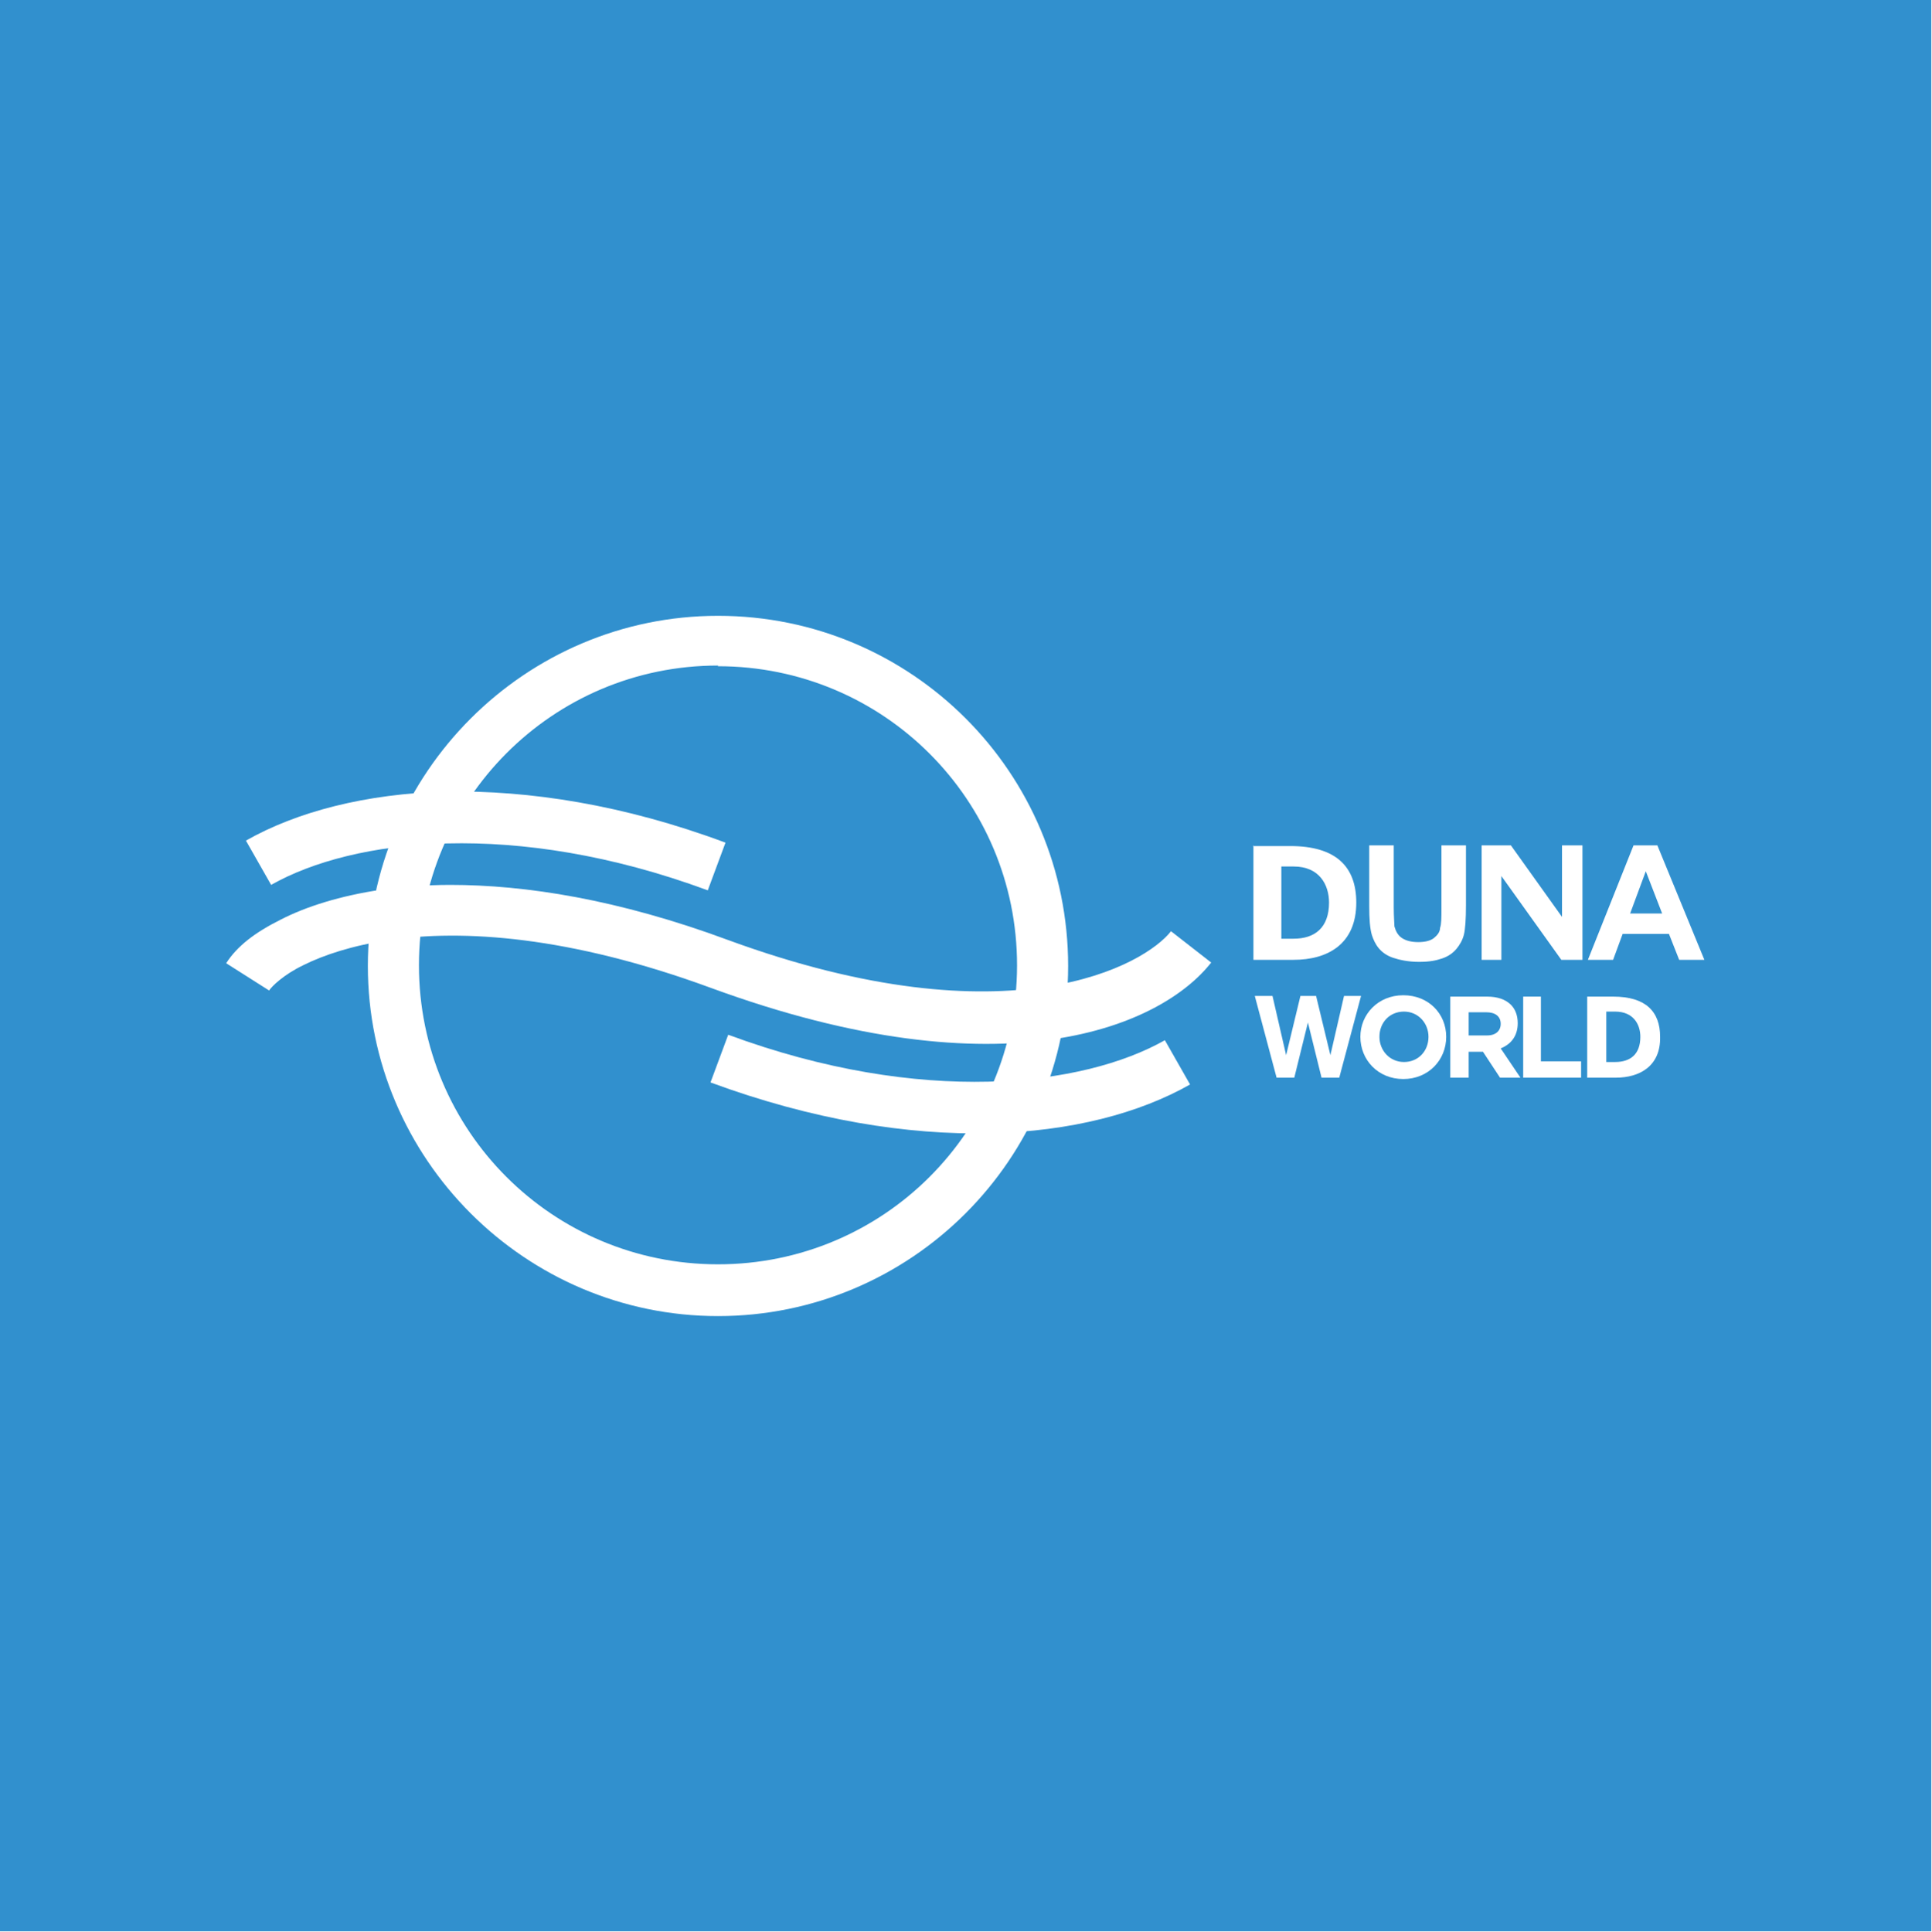
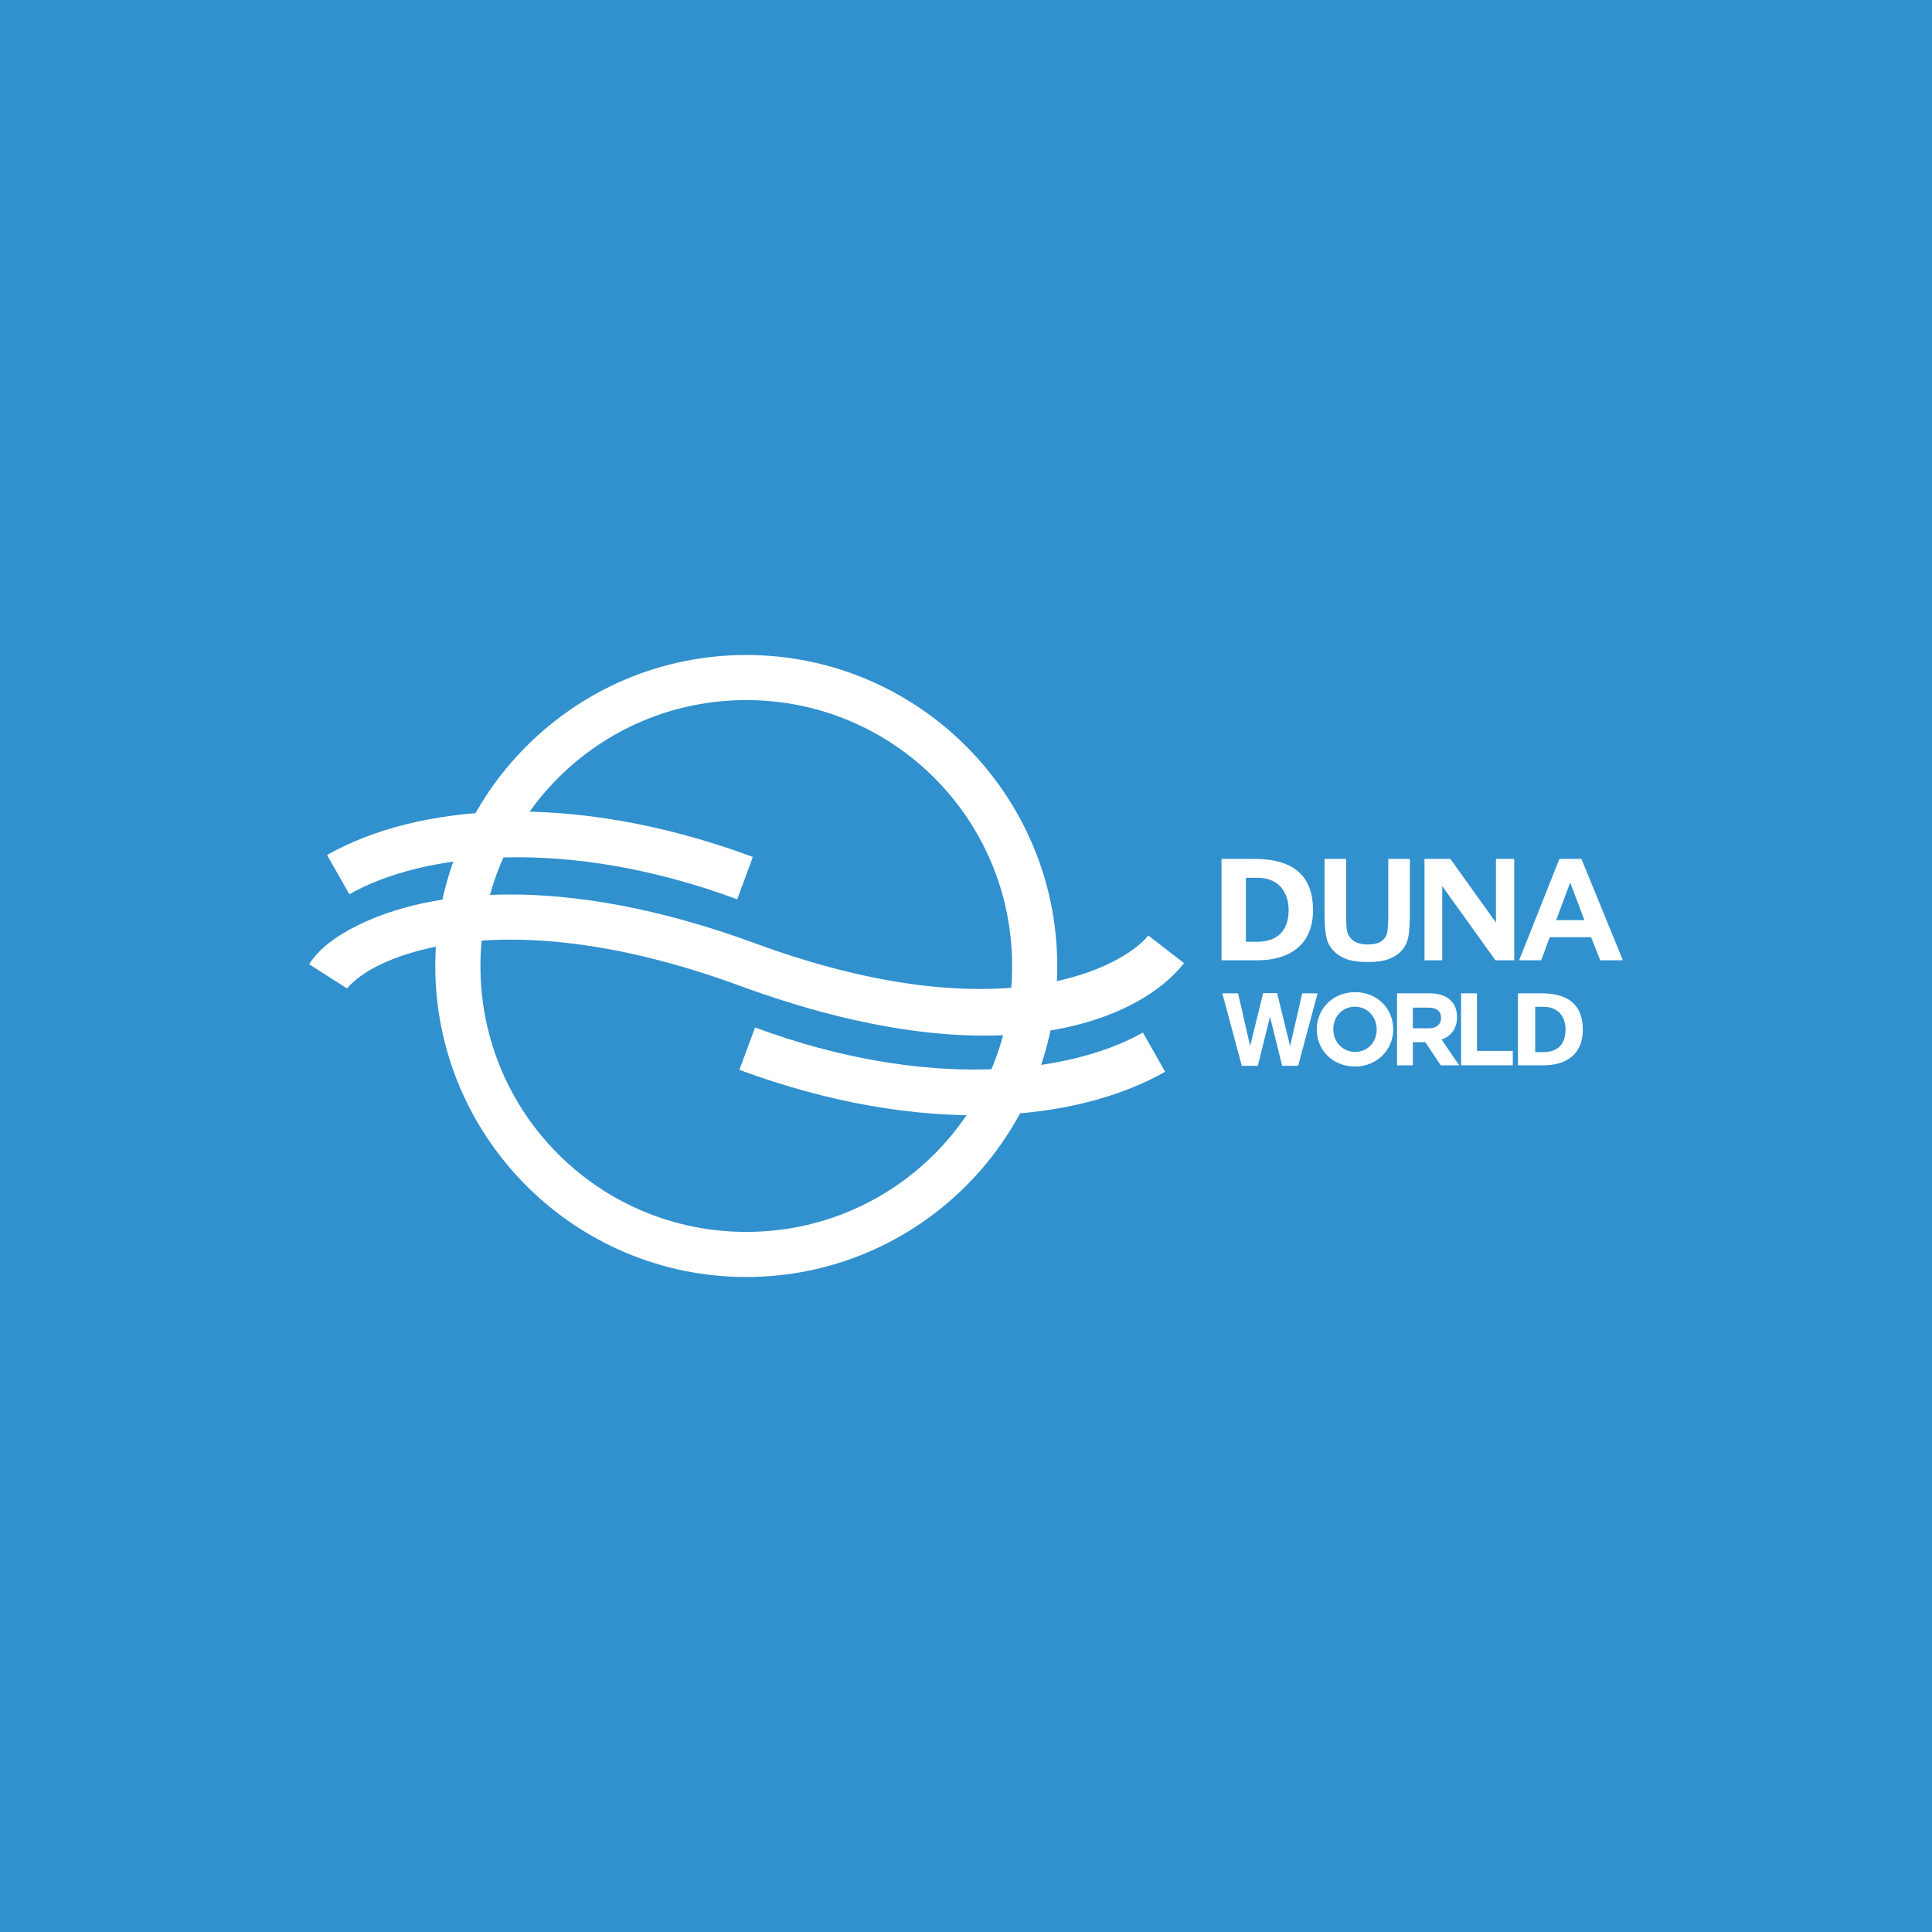
- <svg xmlns="http://www.w3.org/2000/svg" version="1.1" viewBox="0 0 283.5 283.5">
-   <defs>
-     <style>
-       .cls-1 {
-         fill: #fff;
-       }
- 
-       .cls-2 {
-         fill: #3190ce;
-       }
-     </style>
-   </defs>
-   <g>
-     <g id="Vrstva_1">
-       <g id="Vrstva_1-2">
-         <g id="Vrstva_1-2-2" data-name="Vrstva_1-2">
-           <rect class="cls-2" width="283.5" height="283.5" />
-         </g>
-       </g>
-       <g>
-         <path class="cls-1" d="M66.1,129.9c-3.7,0-7,.3-10.1.7-6.1.9-11.1,2.5-14.8,4.4-3.8,1.9-6.4,3.9-8,6.4l6.3,4c.4-.6,2.1-2.3,5-3.7,3-1.5,7.2-2.9,12.6-3.7,10.8-1.6,26.5-.6,47.2,7,43.3,15.9,66.3,5.5,73.5-3.7l-5.9-4.6c-3.7,4.8-23.5,16.5-65,1.3-16.2-6-29.8-8.1-40.8-8.1Z" />
-         <g>
-           <path class="cls-1" d="M105.4,90.4c-28.3,0-51.4,23.1-51.4,51.4,0,28.3,23.1,51.4,51.4,51.4s51.4-23,51.4-51.4c0-28.4-23-51.4-51.4-51.4h0ZM105.4,97.8c24.3,0,43.9,19.6,43.9,43.9h0c0,24.3-19.6,43.9-43.9,43.9s-43.9-19.6-43.9-43.9h0c0-24.3,19.6-44,43.9-44h0Z" />
-           <path class="cls-1" d="M184,124.1v16.8h5.9c5,0,9.2-2.3,9.2-8.4,0-5.3-3-8.3-9.7-8.3h-5.5ZM201,124.1v8.9c0,1.9.1,3.3.4,4.3.2.6.5,1.3,1,1.9s1.2,1.1,2.1,1.4,2.2.6,3.8.6,2.5-.2,3.4-.5c.9-.3,1.6-.8,2.1-1.4.5-.6.9-1.3,1.1-2.1.2-.8.3-2.3.3-4.3v-8.8h-3.6v9.3c0,1.3,0,2.3-.2,2.8,0,.6-.4,1.1-.9,1.5-.5.4-1.3.6-2.3.6s-1.8-.2-2.4-.6c-.6-.4-.9-1-1.1-1.7,0-.4-.1-1.4-.1-2.8v-9.1h-3.6ZM217.5,124.1v16.8h2.9v-12.3l8.8,12.3h3.1v-16.8h-3v10.5l-7.5-10.5h-4.3ZM239.8,124.1l-6.7,16.8h3.7l1.4-3.8h6.8l1.5,3.8h3.7l-6.9-16.8h-3.6ZM188,127.2h1.9c3.8,0,5.2,2.7,5.2,5.3,0,3.7-2.1,5.3-5.2,5.3h-1.8v-10.6ZM241.6,127.9l2.4,6.2h-4.7l2.3-6.2Z" />
-           <path class="cls-1" d="M187.7,158.2h2.3l2-8.1,2,8.1h2.6l3.2-12h-2.5l-2,8.7-2.1-8.7h-2.3l-2.1,8.7-2-8.7h-2.6l3.2,12" />
-           <path class="cls-1" d="M206,158.4c3.7,0,6.3-2.8,6.3-6.2h0c0-3.4-2.6-6.1-6.3-6.1s-6.3,2.8-6.3,6.1h0c0,3.4,2.6,6.2,6.3,6.2M206.1,155.9c-2.1,0-3.6-1.7-3.6-3.7h0c0-2.1,1.5-3.7,3.6-3.7s3.6,1.7,3.6,3.7h0c0,2.1-1.5,3.7-3.6,3.7" />
-           <path class="cls-1" d="M213,158.2h2.6v-3.8h2.1l2.5,3.8h3l-2.9-4.3c1.5-.6,2.5-1.8,2.5-3.7h0c0-1.2-.4-2.1-1-2.7-.8-.8-2-1.2-3.5-1.2h-5.4v11.9M215.6,152v-3.4h2.6c1.3,0,2.1.6,2.1,1.7h0c0,1-.7,1.7-2,1.7h-2.7" />
-           <path class="cls-1" d="M223.6,158.2h8.5v-2.4h-5.9v-9.5h-2.6v11.9" />
-           <path class="cls-1" d="M233,146.3v11.9h4.2c3.5,0,6.6-1.7,6.5-6,0-3.7-2.1-5.9-6.9-5.9h-3.9ZM235.8,148.5h1.3c2.7,0,3.7,1.9,3.7,3.7,0,2.6-1.5,3.7-3.7,3.7h-1.3v-7.5Z" />
-         </g>
-         <path class="cls-1" d="M65.6,116.2c-12,.3-22.1,3-29.5,7.2l3.7,6.5c12-6.8,35.7-9.7,64.1.8l2.6-7c-15-5.6-28.9-7.7-40.9-7.5h0Z" />
-         <path class="cls-1" d="M106.9,151.9l-2.6,7c30.1,11.1,55.6,8.7,70.4.3l-3.7-6.5c-12,6.8-35.7,9.7-64.1-.8h0Z" />
-       </g>
-     </g>
-   </g>
+ <svg xmlns="http://www.w3.org/2000/svg" width="250" height="250" viewBox="0 0 250 250" fill="none">
+   <rect width="250" height="250" fill="#3190CE" />
+   <path d="M65.768 115.748C62.908 115.758 60.278 115.972 57.88 116.315C53.085 117.011 49.218 118.275 46.26 119.753C43.301 121.23 41.243 122.826 40 124.775L44.926 127.913C45.214 127.463 46.558 126.135 48.877 124.978C51.195 123.811 54.479 122.708 58.718 122.098C67.192 120.866 79.498 121.594 95.701 127.548C129.577 140.003 147.59 131.875 153.212 124.625L148.586 121.048C145.693 124.786 130.155 133.995 97.715 122.066C84.998 117.397 74.346 115.715 65.768 115.748Z" fill="white" />
+   <path d="M96.569 84.756C74.375 84.756 56.321 102.811 56.326 125.01C56.326 147.199 74.378 165.244 96.569 165.244C118.758 165.244 136.805 147.199 136.805 125.01C136.816 102.811 118.762 84.756 96.569 84.756ZM96.569 90.593C115.605 90.593 130.969 105.97 130.969 125V125.01C130.969 144.04 115.602 159.408 96.569 159.408C77.535 159.408 62.168 144.04 62.168 125.01V125C62.164 105.97 77.532 90.593 96.569 90.593Z" fill="white" />
+   <path d="M158.063 111.143V124.261H162.721C166.641 124.261 169.95 122.44 169.907 117.664C169.864 113.531 167.583 111.143 162.346 111.143H158.063ZM171.395 111.143V118.136C171.395 119.603 171.481 120.716 171.674 121.466C171.791 121.969 172.059 122.462 172.455 122.922C172.852 123.383 173.387 123.758 174.072 124.047C174.758 124.336 175.764 124.486 177.082 124.486C178.185 124.486 179.063 124.347 179.748 124.09C180.423 123.822 180.969 123.458 181.376 123.008C181.783 122.569 182.061 122.012 182.211 121.37C182.361 120.716 182.436 119.603 182.436 118.028V111.143H179.641V118.393C179.641 119.431 179.598 120.17 179.512 120.62C179.437 121.07 179.191 121.455 178.795 121.766C178.388 122.066 177.788 122.216 176.996 122.216C176.214 122.216 175.593 122.055 175.143 121.734C174.694 121.402 174.415 120.973 174.297 120.438C174.233 120.106 174.19 119.378 174.19 118.243V111.143H171.395ZM184.331 111.143V124.261H186.623V114.666L193.509 124.261H195.94V111.143H193.573V119.378L187.683 111.143H184.331ZM201.786 111.143L196.571 124.261H199.431L200.534 121.273H205.888L207.066 124.261H210L204.635 111.143H201.786ZM161.222 113.584H162.7C165.666 113.584 166.737 115.683 166.748 117.729C166.758 120.609 165.12 121.862 162.668 121.862H161.222V113.584ZM203.179 114.195L205.02 119.067H201.369L203.179 114.195Z" fill="white" />
+   <path d="M160.944 137.914H162.764L164.338 131.564L165.912 137.914H167.979L170.496 128.534H168.504L166.94 135.355L165.259 128.512H163.449L161.768 135.355L160.205 128.534H158.17L160.687 137.914" fill="white" />
+   <path d="M175.325 138.011C178.195 138.011 180.283 135.837 180.283 133.192V133.171C180.283 130.515 178.217 128.384 175.347 128.384C172.477 128.384 170.389 130.547 170.389 133.192V133.224C170.389 135.869 172.445 138.011 175.325 138.011ZM175.347 136.115C173.698 136.115 172.53 134.788 172.53 133.192V133.171C172.53 131.575 173.676 130.269 175.325 130.269C176.974 130.269 178.142 131.596 178.142 133.192V133.224C178.142 134.82 176.996 136.115 175.347 136.115Z" fill="white" />
+   <path d="M180.776 137.85H182.821V134.863H184.438L186.43 137.85H188.818L186.548 134.52C187.737 134.081 188.54 133.138 188.54 131.639V131.607C188.54 130.729 188.261 130.001 187.747 129.487C187.137 128.866 186.216 128.534 185.038 128.534H180.776V137.85ZM182.821 133.063V130.386H184.856C185.863 130.386 186.473 130.836 186.473 131.714V131.746C186.473 132.528 185.895 133.063 184.899 133.063H182.821Z" fill="white" />
+   <path d="M189.065 137.85H195.757V135.987H191.121V128.534H189.065V137.85Z" fill="white" />
+   <path d="M196.421 128.534V137.85H199.73C202.504 137.85 204.86 136.554 204.817 133.171C204.796 130.236 203.168 128.534 199.452 128.534H196.421ZM198.659 130.279H199.709C201.819 130.279 202.579 131.768 202.579 133.213C202.59 135.259 201.422 136.148 199.688 136.148H198.659V130.279Z" fill="white" />
+   <path d="M65.381 105.028C55.997 105.232 48.108 107.341 42.319 110.639L45.208 115.715C54.617 110.361 73.135 108.134 95.394 116.369L97.42 110.886C85.648 106.527 74.766 104.825 65.381 105.028Z" fill="white" />
+   <path d="M97.703 132.956L95.675 138.439C119.221 147.156 139.193 145.271 150.77 138.685L147.89 133.61C138.476 138.964 119.961 141.202 97.703 132.956Z" fill="white" />
</svg>
